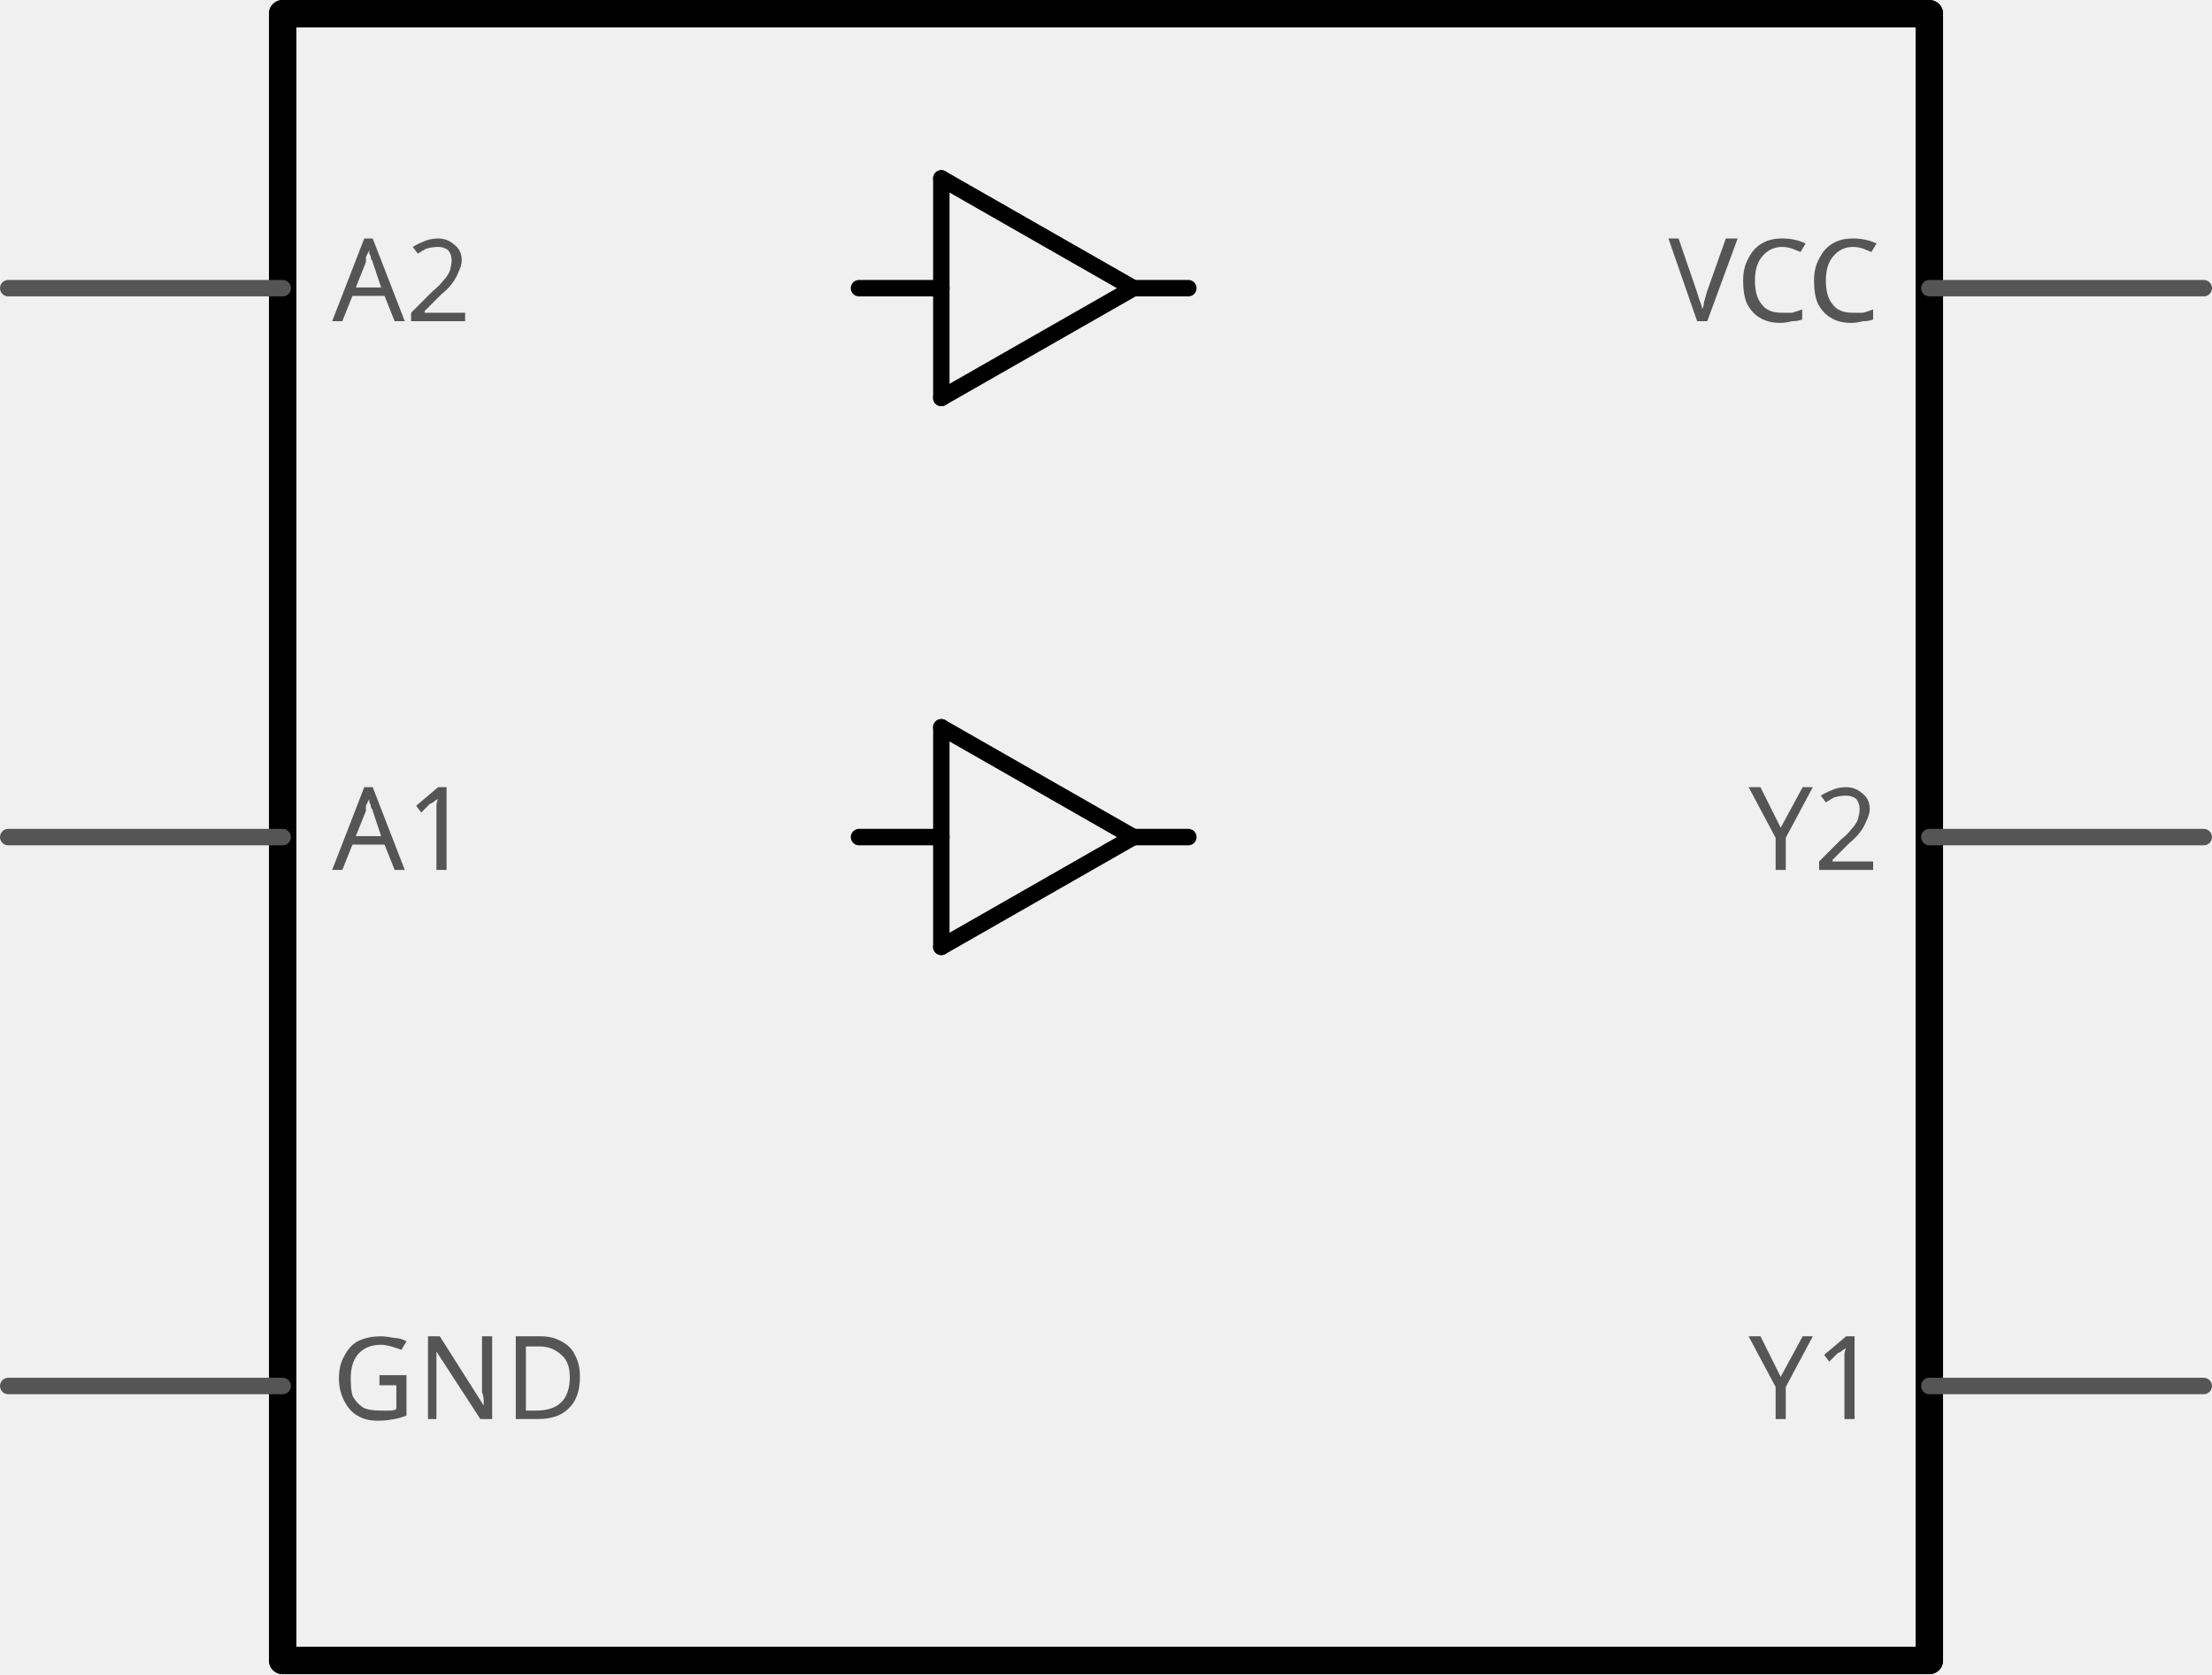
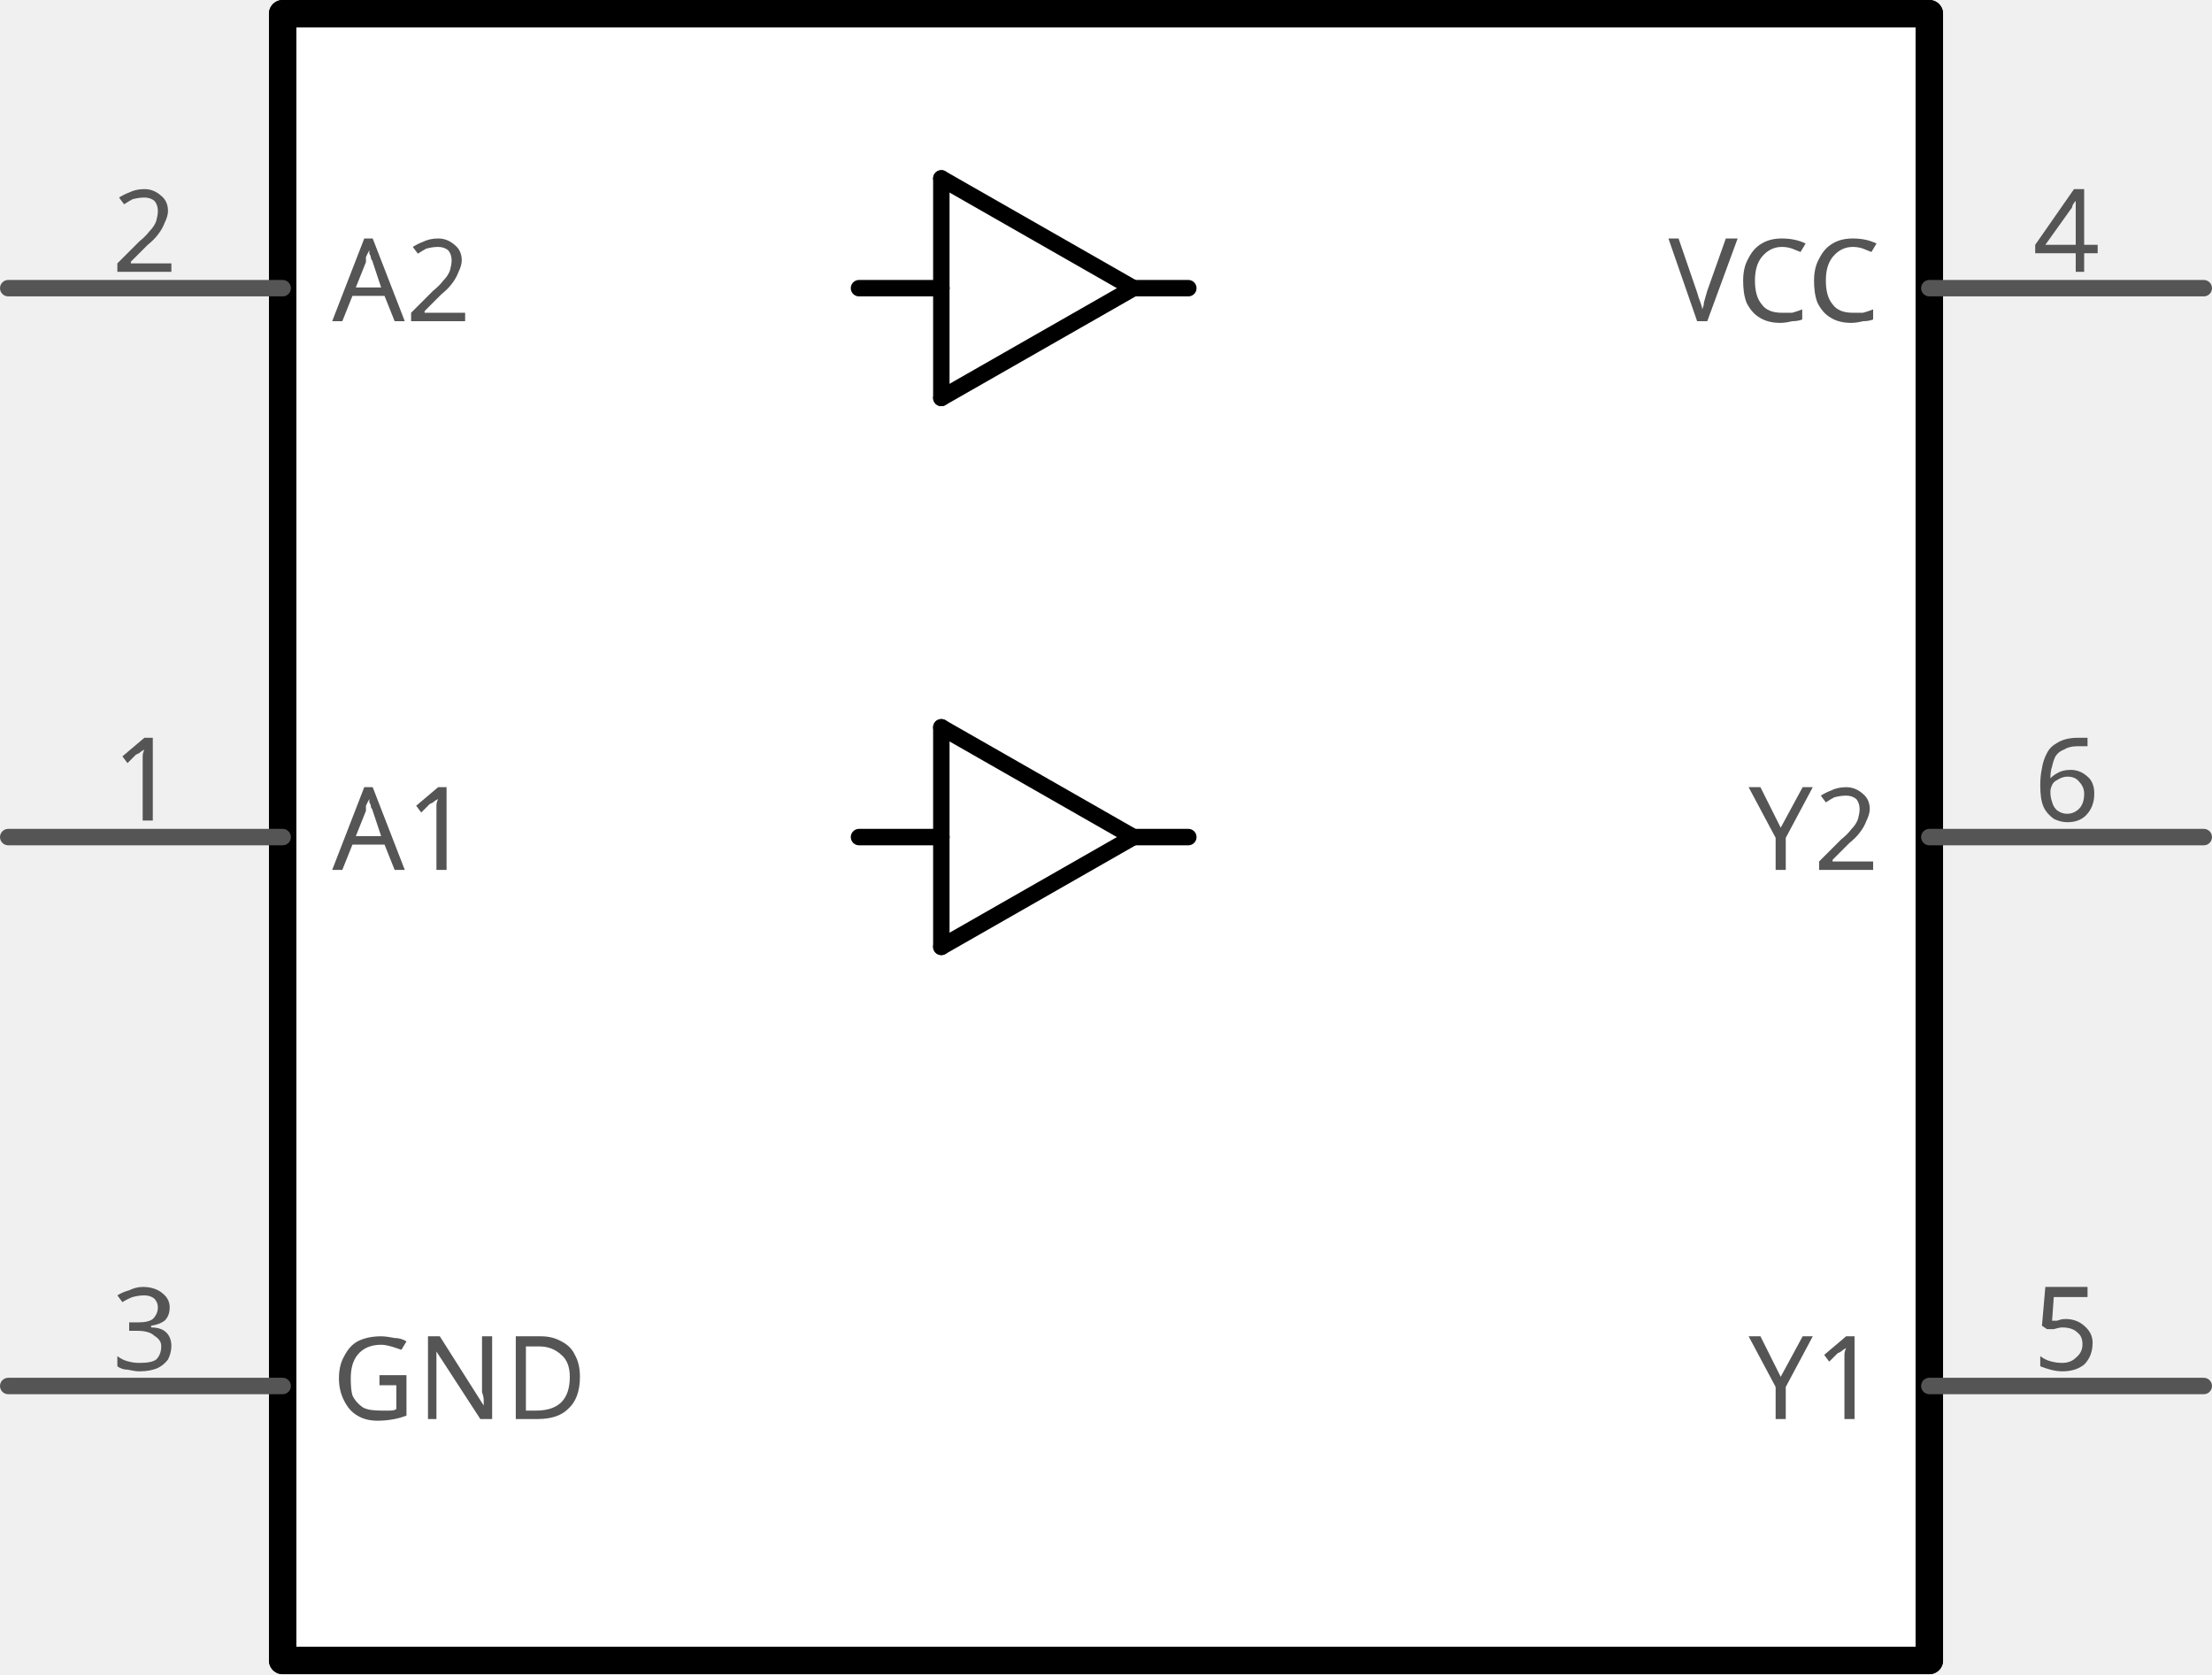
<svg xmlns="http://www.w3.org/2000/svg" version="1.2" baseProfile="tiny" x="0in" y="0in" width="0.806in" height="0.61in" viewBox="0 0 20.472 15.494">
  <g id="schematic">
+     <rect x="2.616" y="0.127" width="15.24" height="15.24" stroke="none" stroke-width="0" fill="#ffffff" />
+     <text class="text" id="label" font-family="OCRA" stroke="none" stroke-width="0" fill="#555555" font-size="2.896" x="10.236" y="7.747" text-anchor="middle" />
    <line class="other" x1="2.616" y1="0.127" x2="17.856" y2="0.127" stroke="#000000" stroke-width="0.254" stroke-linecap="round" />
    <line class="other" x1="17.856" y1="0.127" x2="17.856" y2="15.367" stroke="#000000" stroke-width="0.254" stroke-linecap="round" />
    <line class="other" x1="17.856" y1="15.367" x2="2.616" y2="15.367" stroke="#000000" stroke-width="0.254" stroke-linecap="round" />
    <line class="other" x1="2.616" y1="15.367" x2="2.616" y2="0.127" stroke="#000000" stroke-width="0.254" stroke-linecap="round" />
    <line class="other" x1="8.712" y1="8.763" x2="8.712" y2="7.747" stroke="#000000" stroke-width="0.152" stroke-linecap="round" />
    <line class="other" x1="8.712" y1="7.747" x2="8.712" y2="6.731" stroke="#000000" stroke-width="0.152" stroke-linecap="round" />
    <line class="other" x1="8.712" y1="6.731" x2="10.49" y2="7.747" stroke="#000000" stroke-width="0.152" stroke-linecap="round" />
    <line class="other" x1="10.49" y1="7.747" x2="8.712" y2="8.763" stroke="#000000" stroke-width="0.152" stroke-linecap="round" />
    <line class="other" x1="8.712" y1="7.747" x2="7.95" y2="7.747" stroke="#000000" stroke-width="0.152" stroke-linecap="round" />
    <line class="other" x1="8.712" y1="3.683" x2="8.712" y2="2.667" stroke="#000000" stroke-width="0.152" stroke-linecap="round" />
    <line class="other" x1="8.712" y1="2.667" x2="8.712" y2="1.651" stroke="#000000" stroke-width="0.152" stroke-linecap="round" />
    <line class="other" x1="8.712" y1="1.651" x2="10.49" y2="2.667" stroke="#000000" stroke-width="0.152" stroke-linecap="round" />
    <line class="other" x1="10.49" y1="2.667" x2="8.712" y2="3.683" stroke="#000000" stroke-width="0.152" stroke-linecap="round" />
    <line class="other" x1="8.712" y1="2.667" x2="7.95" y2="2.667" stroke="#000000" stroke-width="0.152" stroke-linecap="round" />
    <line class="other" x1="10.49" y1="7.747" x2="10.998" y2="7.747" stroke="#000000" stroke-width="0.152" stroke-linecap="round" />
    <line class="other" x1="10.49" y1="2.667" x2="10.998" y2="2.667" stroke="#000000" stroke-width="0.152" stroke-linecap="round" />
    <line class="pin" id="connector1pin" connectorname="A2" x1="0.076" y1="2.667" x2="2.616" y2="2.667" stroke="#555555" stroke-width="0.152" stroke-linecap="round" />
    <rect class="terminal" id="connector1terminal" x="0.076" y="2.667" width="0" height="0" stroke="none" stroke-width="0" fill="none" />
+     <text class="text" font-family="OCRA" stroke="none" stroke-width="0" fill="#555555" font-size="1.067" x="1.346" y="2.515" text-anchor="middle">2</text>
    <text class="text" font-family="OCRA" stroke="none" stroke-width="0" fill="#555555" font-size="1.067" x="3.073" y="2.972" text-anchor="start">A2</text>
    <line class="pin" id="connector0pin" connectorname="A1" x1="0.076" y1="7.747" x2="2.616" y2="7.747" stroke="#555555" stroke-width="0.152" stroke-linecap="round" />
    <rect class="terminal" id="connector0terminal" x="0.076" y="7.747" width="0" height="0" stroke="none" stroke-width="0" fill="none" />
+     <text class="text" font-family="OCRA" stroke="none" stroke-width="0" fill="#555555" font-size="1.067" x="1.346" y="7.595" text-anchor="middle">1</text>
    <text class="text" font-family="OCRA" stroke="none" stroke-width="0" fill="#555555" font-size="1.067" x="3.073" y="8.052" text-anchor="start">A1</text>
    <line class="pin" id="connector2pin" connectorname="GND" x1="0.076" y1="12.827" x2="2.616" y2="12.827" stroke="#555555" stroke-width="0.152" stroke-linecap="round" />
    <rect class="terminal" id="connector2terminal" x="0.076" y="12.827" width="0" height="0" stroke="none" stroke-width="0" fill="none" />
+     <text class="text" font-family="OCRA" stroke="none" stroke-width="0" fill="#555555" font-size="1.067" x="1.346" y="12.675" text-anchor="middle">3</text>
    <text class="text" font-family="OCRA" stroke="none" stroke-width="0" fill="#555555" font-size="1.067" x="3.073" y="13.132" text-anchor="start">GND</text>
    <line class="pin" id="connector4pin" connectorname="Y1" x1="20.396" y1="12.827" x2="17.856" y2="12.827" stroke="#555555" stroke-width="0.152" stroke-linecap="round" />
    <rect class="terminal" id="connector4terminal" x="20.396" y="12.827" width="0" height="0" stroke="none" stroke-width="0" fill="none" />
+     <text class="text" font-family="OCRA" stroke="none" stroke-width="0" fill="#555555" font-size="1.067" x="19.126" y="12.675" text-anchor="middle">5</text>
    <text class="text" font-family="OCRA" stroke="none" stroke-width="0" fill="#555555" font-size="1.067" x="17.399" y="13.132" text-anchor="end">Y1</text>
    <line class="pin" id="connector3pin" connectorname="VCC" x1="20.396" y1="2.667" x2="17.856" y2="2.667" stroke="#555555" stroke-width="0.152" stroke-linecap="round" />
    <rect class="terminal" id="connector3terminal" x="20.396" y="2.667" width="0" height="0" stroke="none" stroke-width="0" fill="none" />
+     <text class="text" font-family="OCRA" stroke="none" stroke-width="0" fill="#555555" font-size="1.067" x="19.126" y="2.515" text-anchor="middle">4</text>
    <text class="text" font-family="OCRA" stroke="none" stroke-width="0" fill="#555555" font-size="1.067" x="17.399" y="2.972" text-anchor="end">VCC</text>
    <line class="pin" id="connector5pin" connectorname="Y2" x1="20.396" y1="7.747" x2="17.856" y2="7.747" stroke="#555555" stroke-width="0.152" stroke-linecap="round" />
    <rect class="terminal" id="connector5terminal" x="20.396" y="7.747" width="0" height="0" stroke="none" stroke-width="0" fill="none" />
+     <text class="text" font-family="OCRA" stroke="none" stroke-width="0" fill="#555555" font-size="1.067" x="19.126" y="7.595" text-anchor="middle">6</text>
    <text class="text" font-family="OCRA" stroke="none" stroke-width="0" fill="#555555" font-size="1.067" x="17.399" y="8.052" text-anchor="end">Y2</text>
  </g>
</svg>
